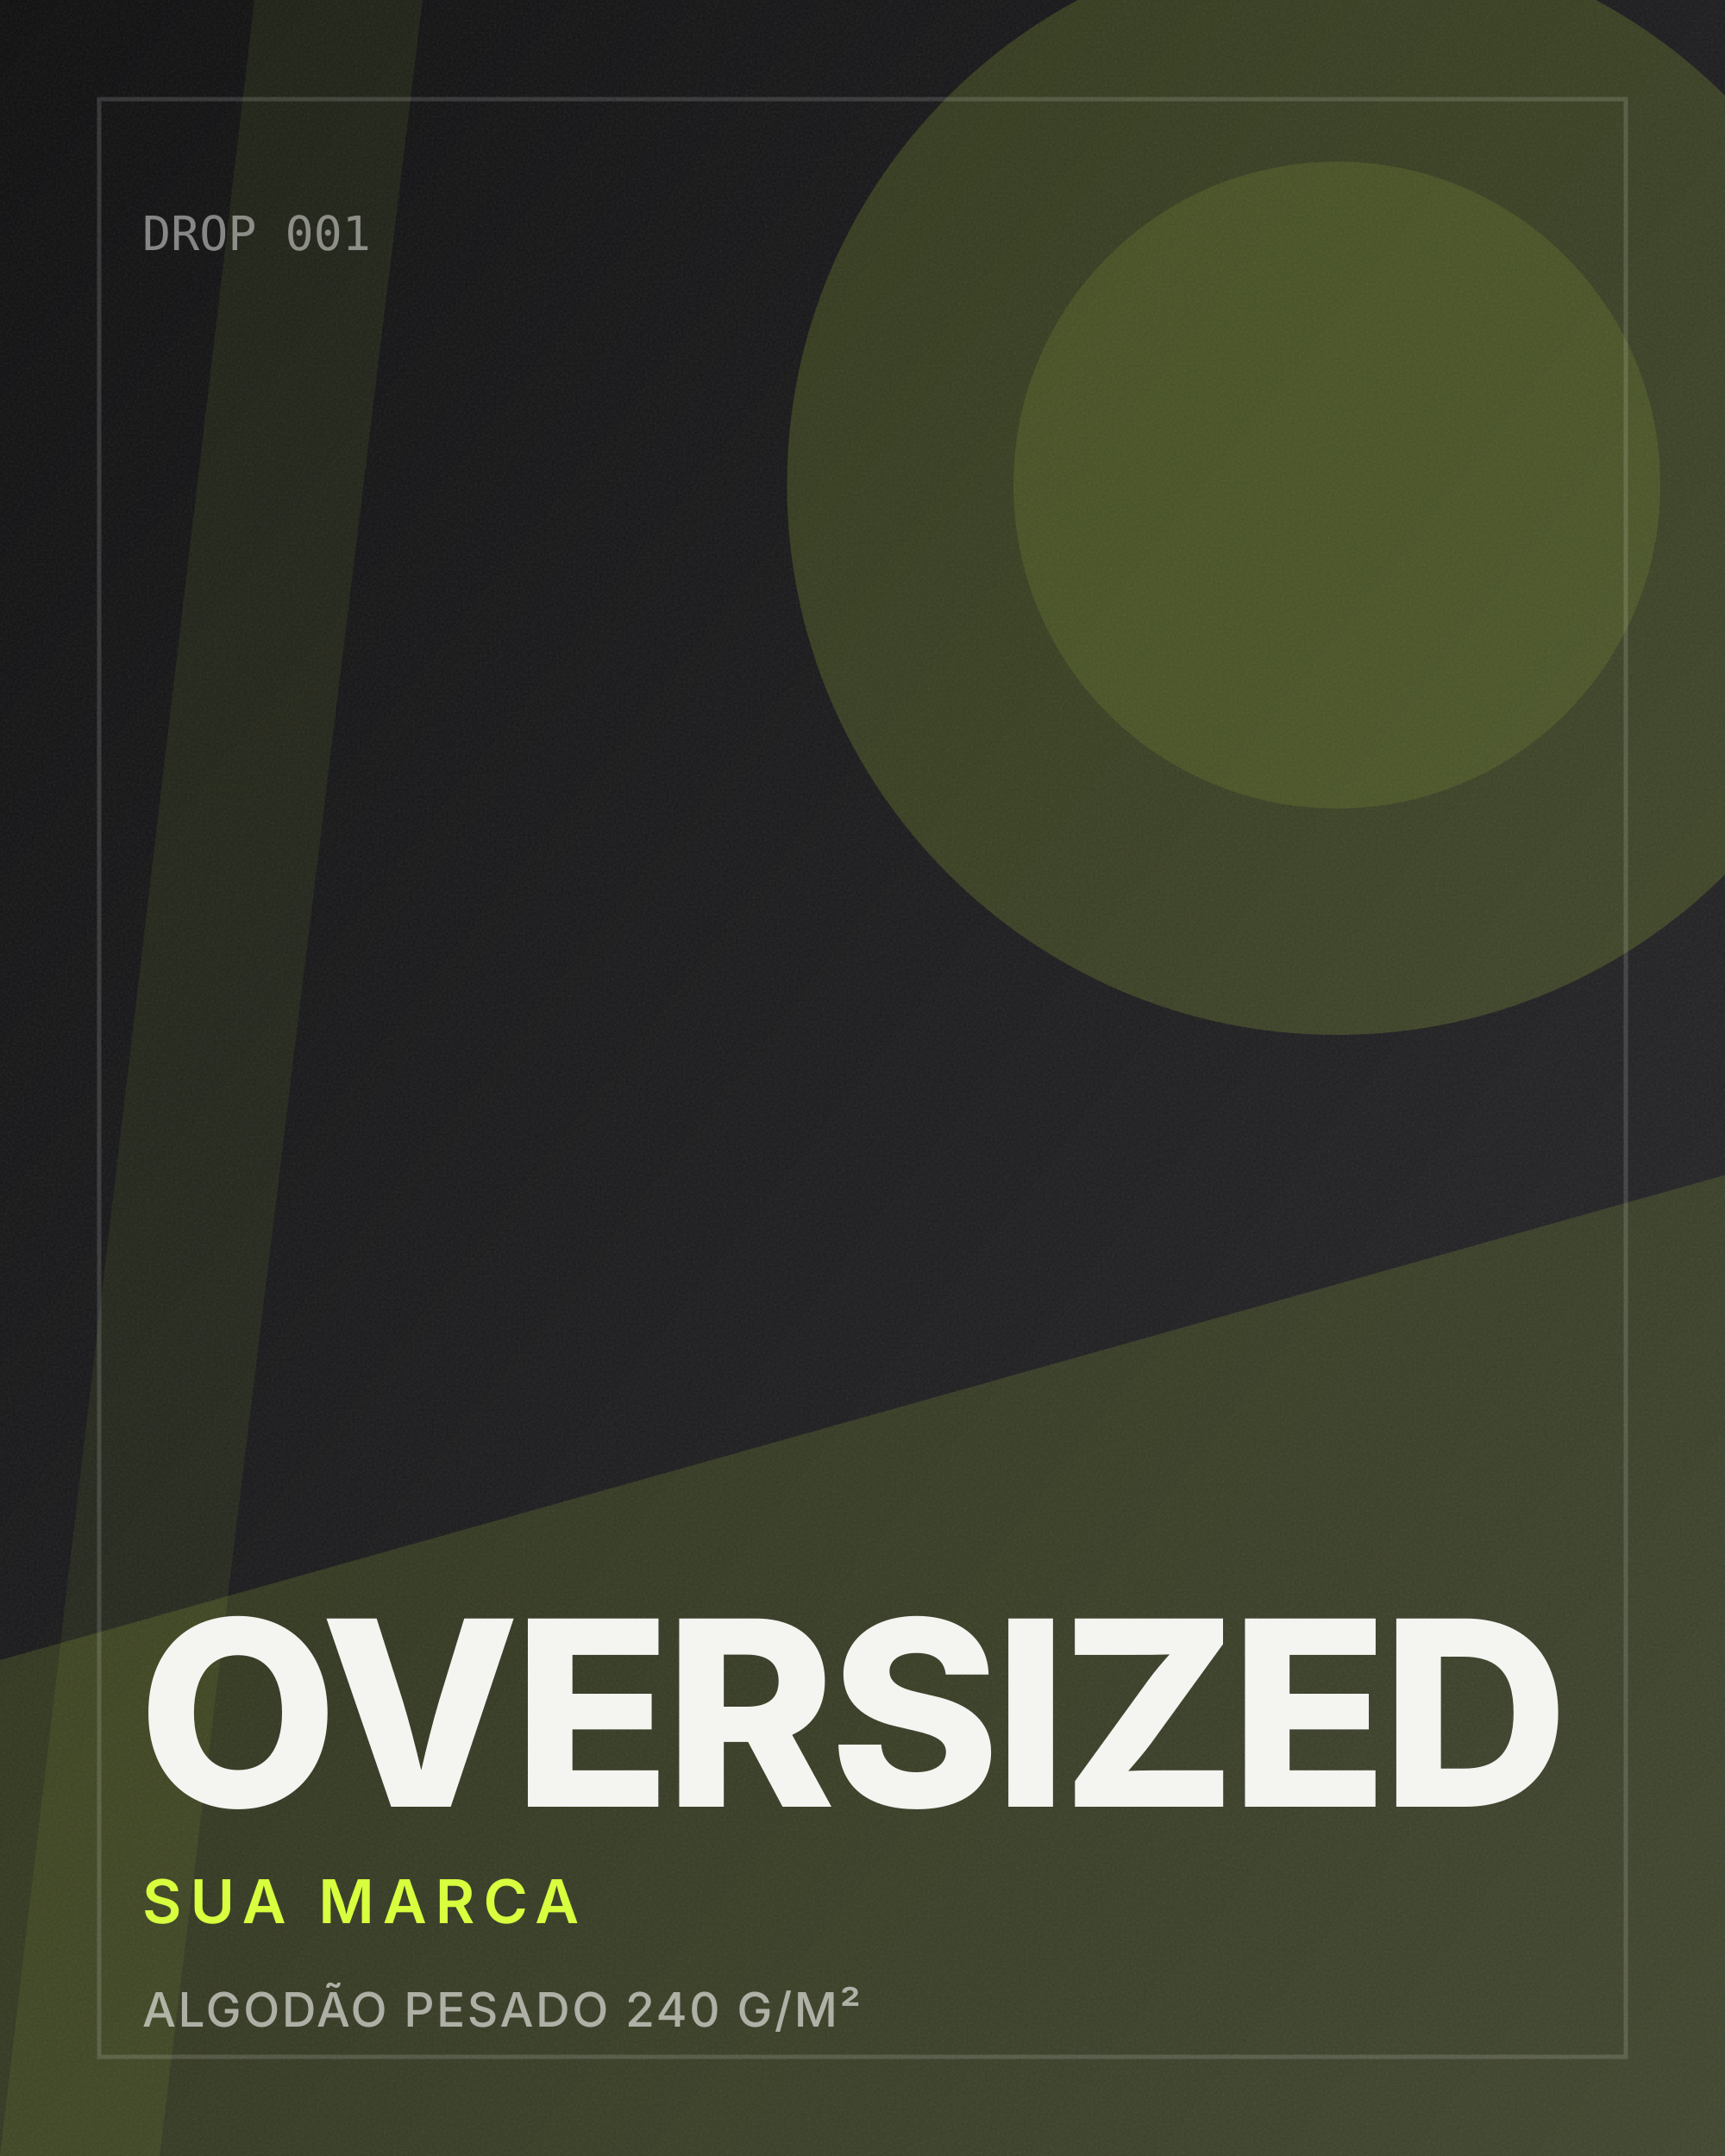
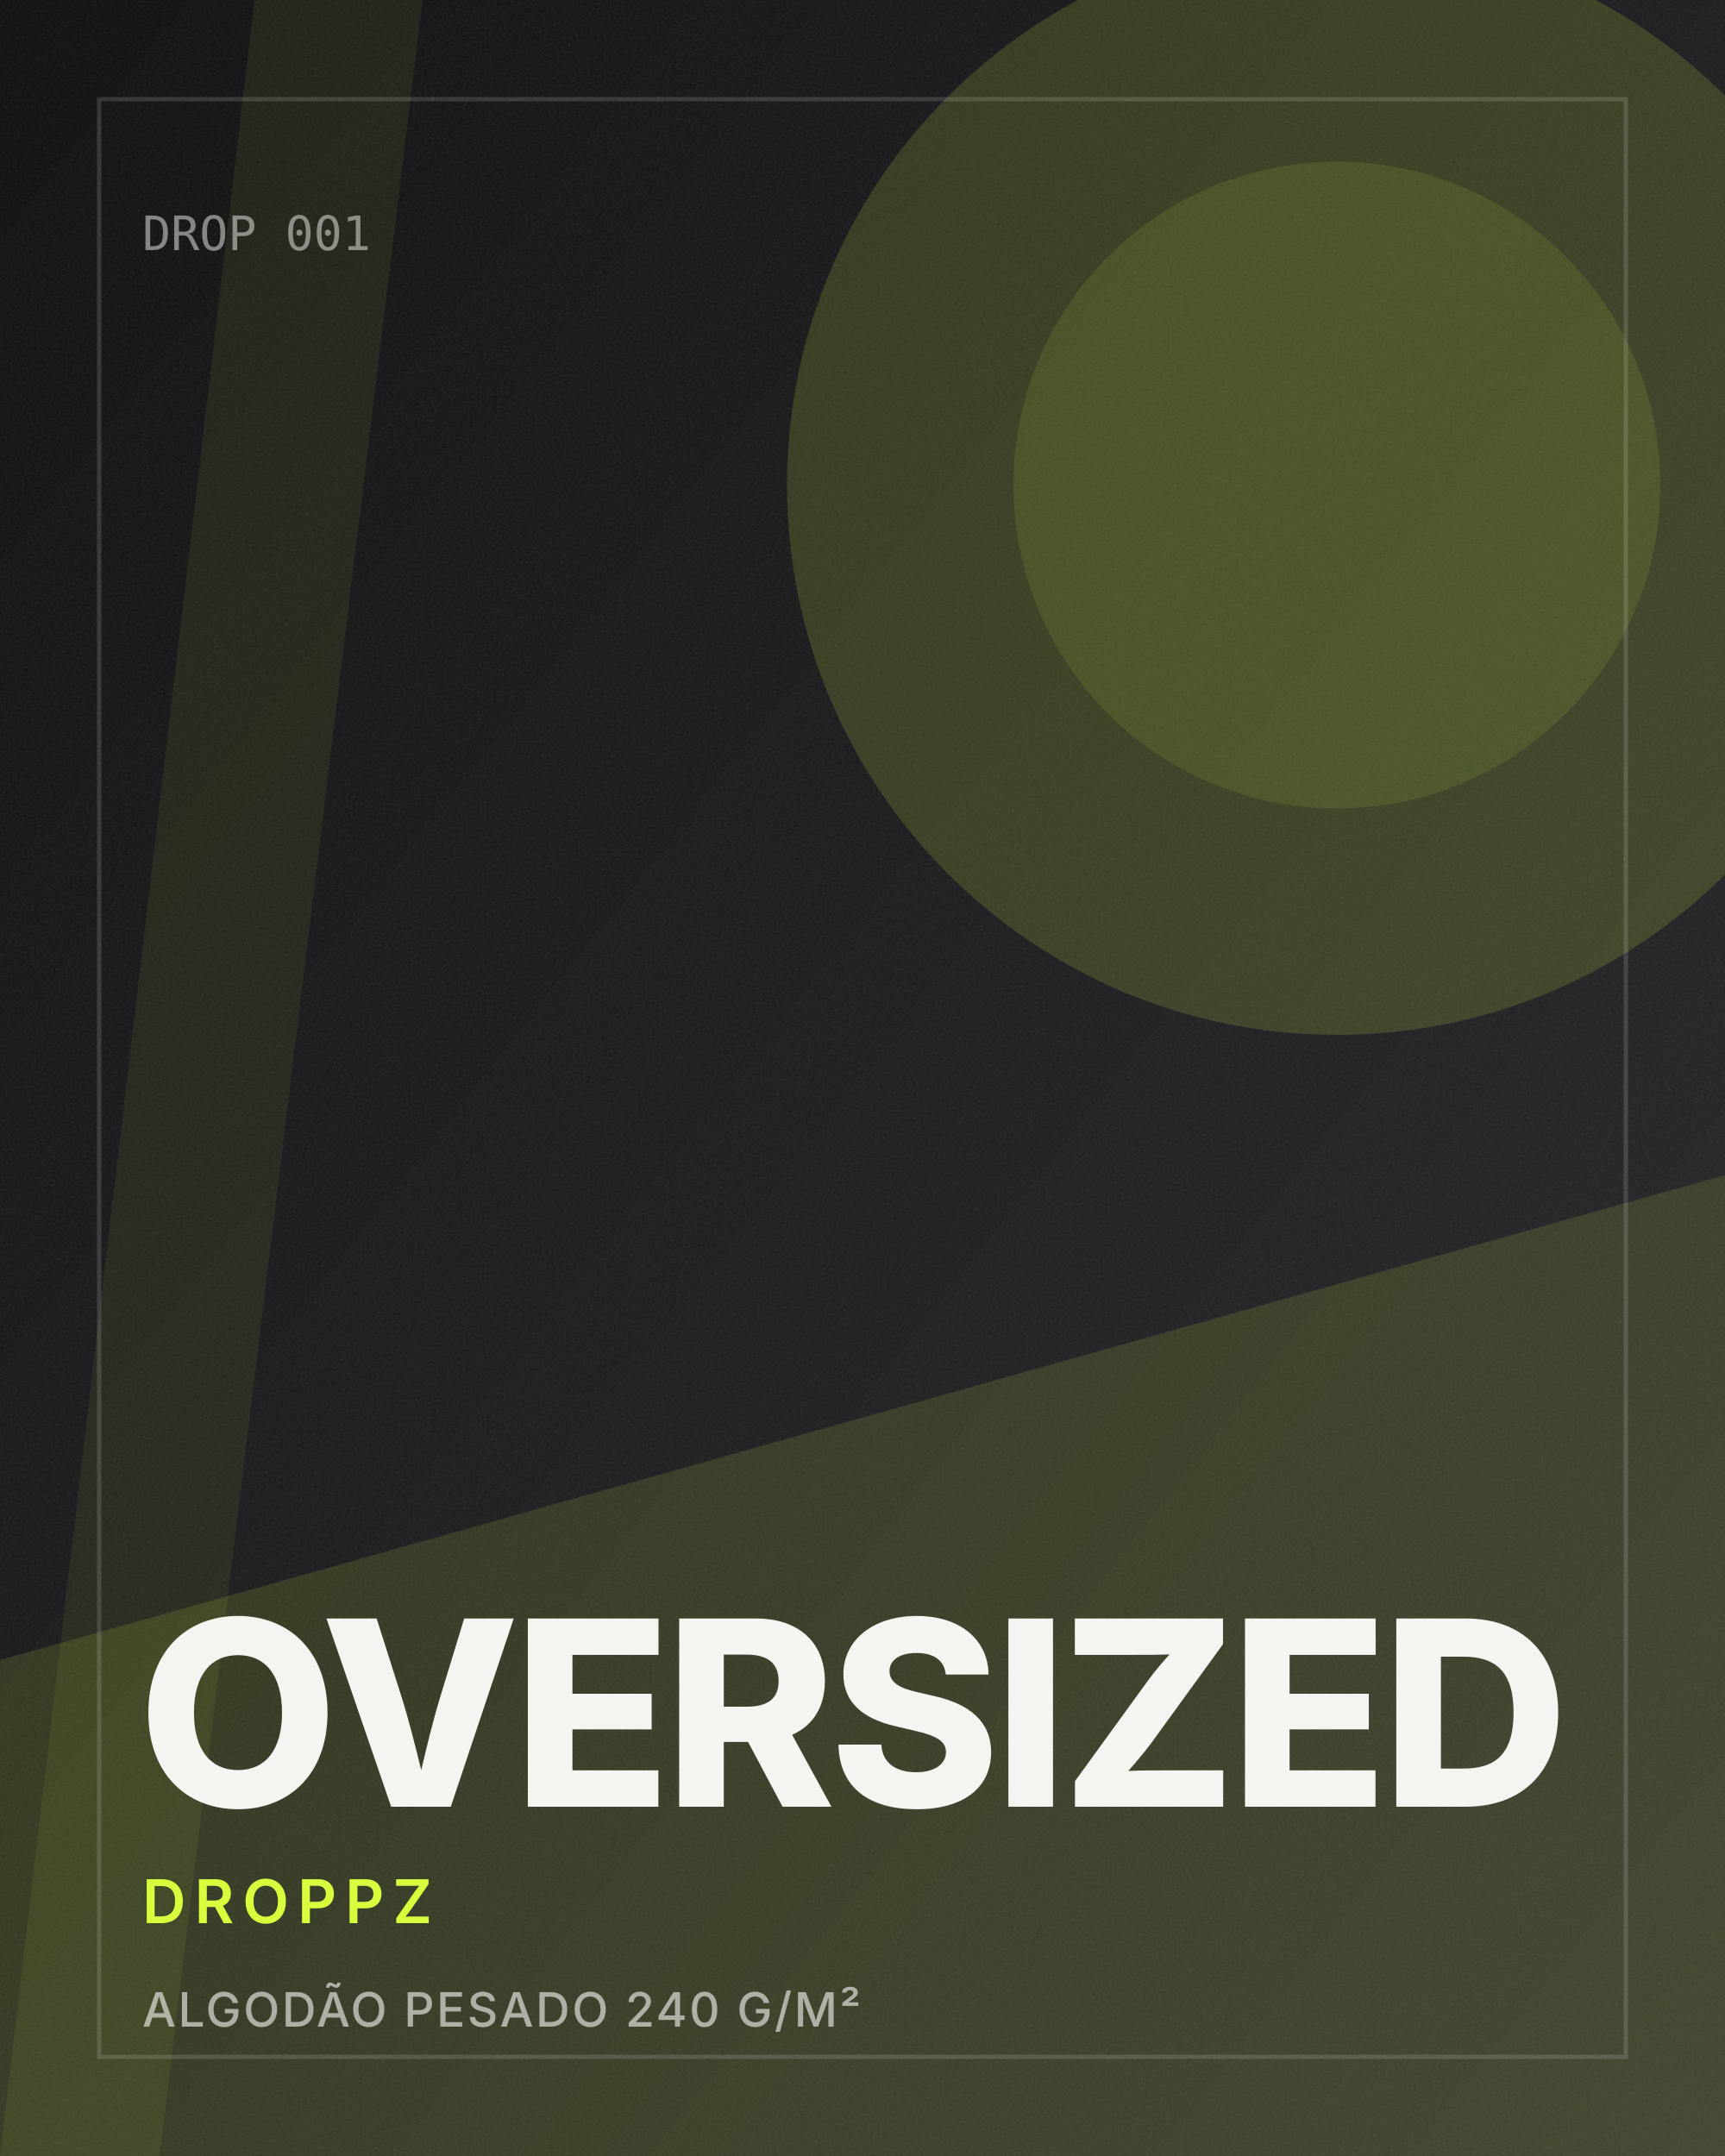
- <svg xmlns="http://www.w3.org/2000/svg" viewBox="0 0 800 1000" width="800" height="1000" role="img" aria-label="OVERSIZED — SUA MARCA">
+ <svg xmlns="http://www.w3.org/2000/svg" viewBox="0 0 800 1000" width="800" height="1000" role="img" aria-label="OVERSIZED — DROPPZ">
  <defs>
    <linearGradient id="bg" x1="0" y1="0" x2="1" y2="1">
      <stop offset="0" stop-color="#0f0f10" />
      <stop offset="1" stop-color="#2a2a2d" />
    </linearGradient>
    <filter id="grao" x="0" y="0" width="100%" height="100%">
      <feTurbulence type="fractalNoise" baseFrequency="0.9" numOctaves="4" stitchTiles="stitch" />
      <feColorMatrix type="saturate" values="0" />
    </filter>
  </defs>
  <rect width="800" height="1000" fill="url(#bg)" />
  <circle cx="620" cy="225" r="255" fill="#d8ff3e" opacity="0.16" />
  <circle cx="620" cy="225" r="150" fill="#d8ff3e" opacity="0.1" />
  <path d="M0 770 L800 545 L800 1000 L0 1000 Z" fill="#d8ff3e" opacity="0.13" />
  <path d="M118 0 L196 0 L74 1000 L0 1000 Z" fill="#d8ff3e" opacity="0.07" />
  <rect width="800" height="1000" filter="url(#grao)" opacity="0.09" />
  <text x="64" y="838" font-family="Inter, Segoe UI, Helvetica, Arial, sans-serif" font-size="120" font-weight="800" letter-spacing="-3" fill="#f4f4f1">OVERSIZED</text>
-   <text x="66" y="892" font-family="Inter, Segoe UI, Helvetica, Arial, sans-serif" font-size="28" font-weight="600" letter-spacing="4" fill="#d8ff3e">SUA MARCA</text>
+   <text x="66" y="892" font-family="Inter, Segoe UI, Helvetica, Arial, sans-serif" font-size="28" font-weight="600" letter-spacing="4" fill="#d8ff3e">DROPPZ</text>
  <text x="66" y="940" font-family="Inter, Segoe UI, Helvetica, Arial, sans-serif" font-size="22" font-weight="500" letter-spacing="1" fill="#f4f4f1" opacity="0.62">ALGODÃO PESADO 240 G/M²</text>
  <text x="66" y="116" font-family="ui-monospace, Consolas, monospace" font-size="22" fill="#f4f4f1" opacity="0.5">DROP 001</text>
  <rect x="46" y="46" width="708" height="908" fill="none" stroke="#f4f4f1" stroke-opacity="0.15" stroke-width="2" />
</svg>
